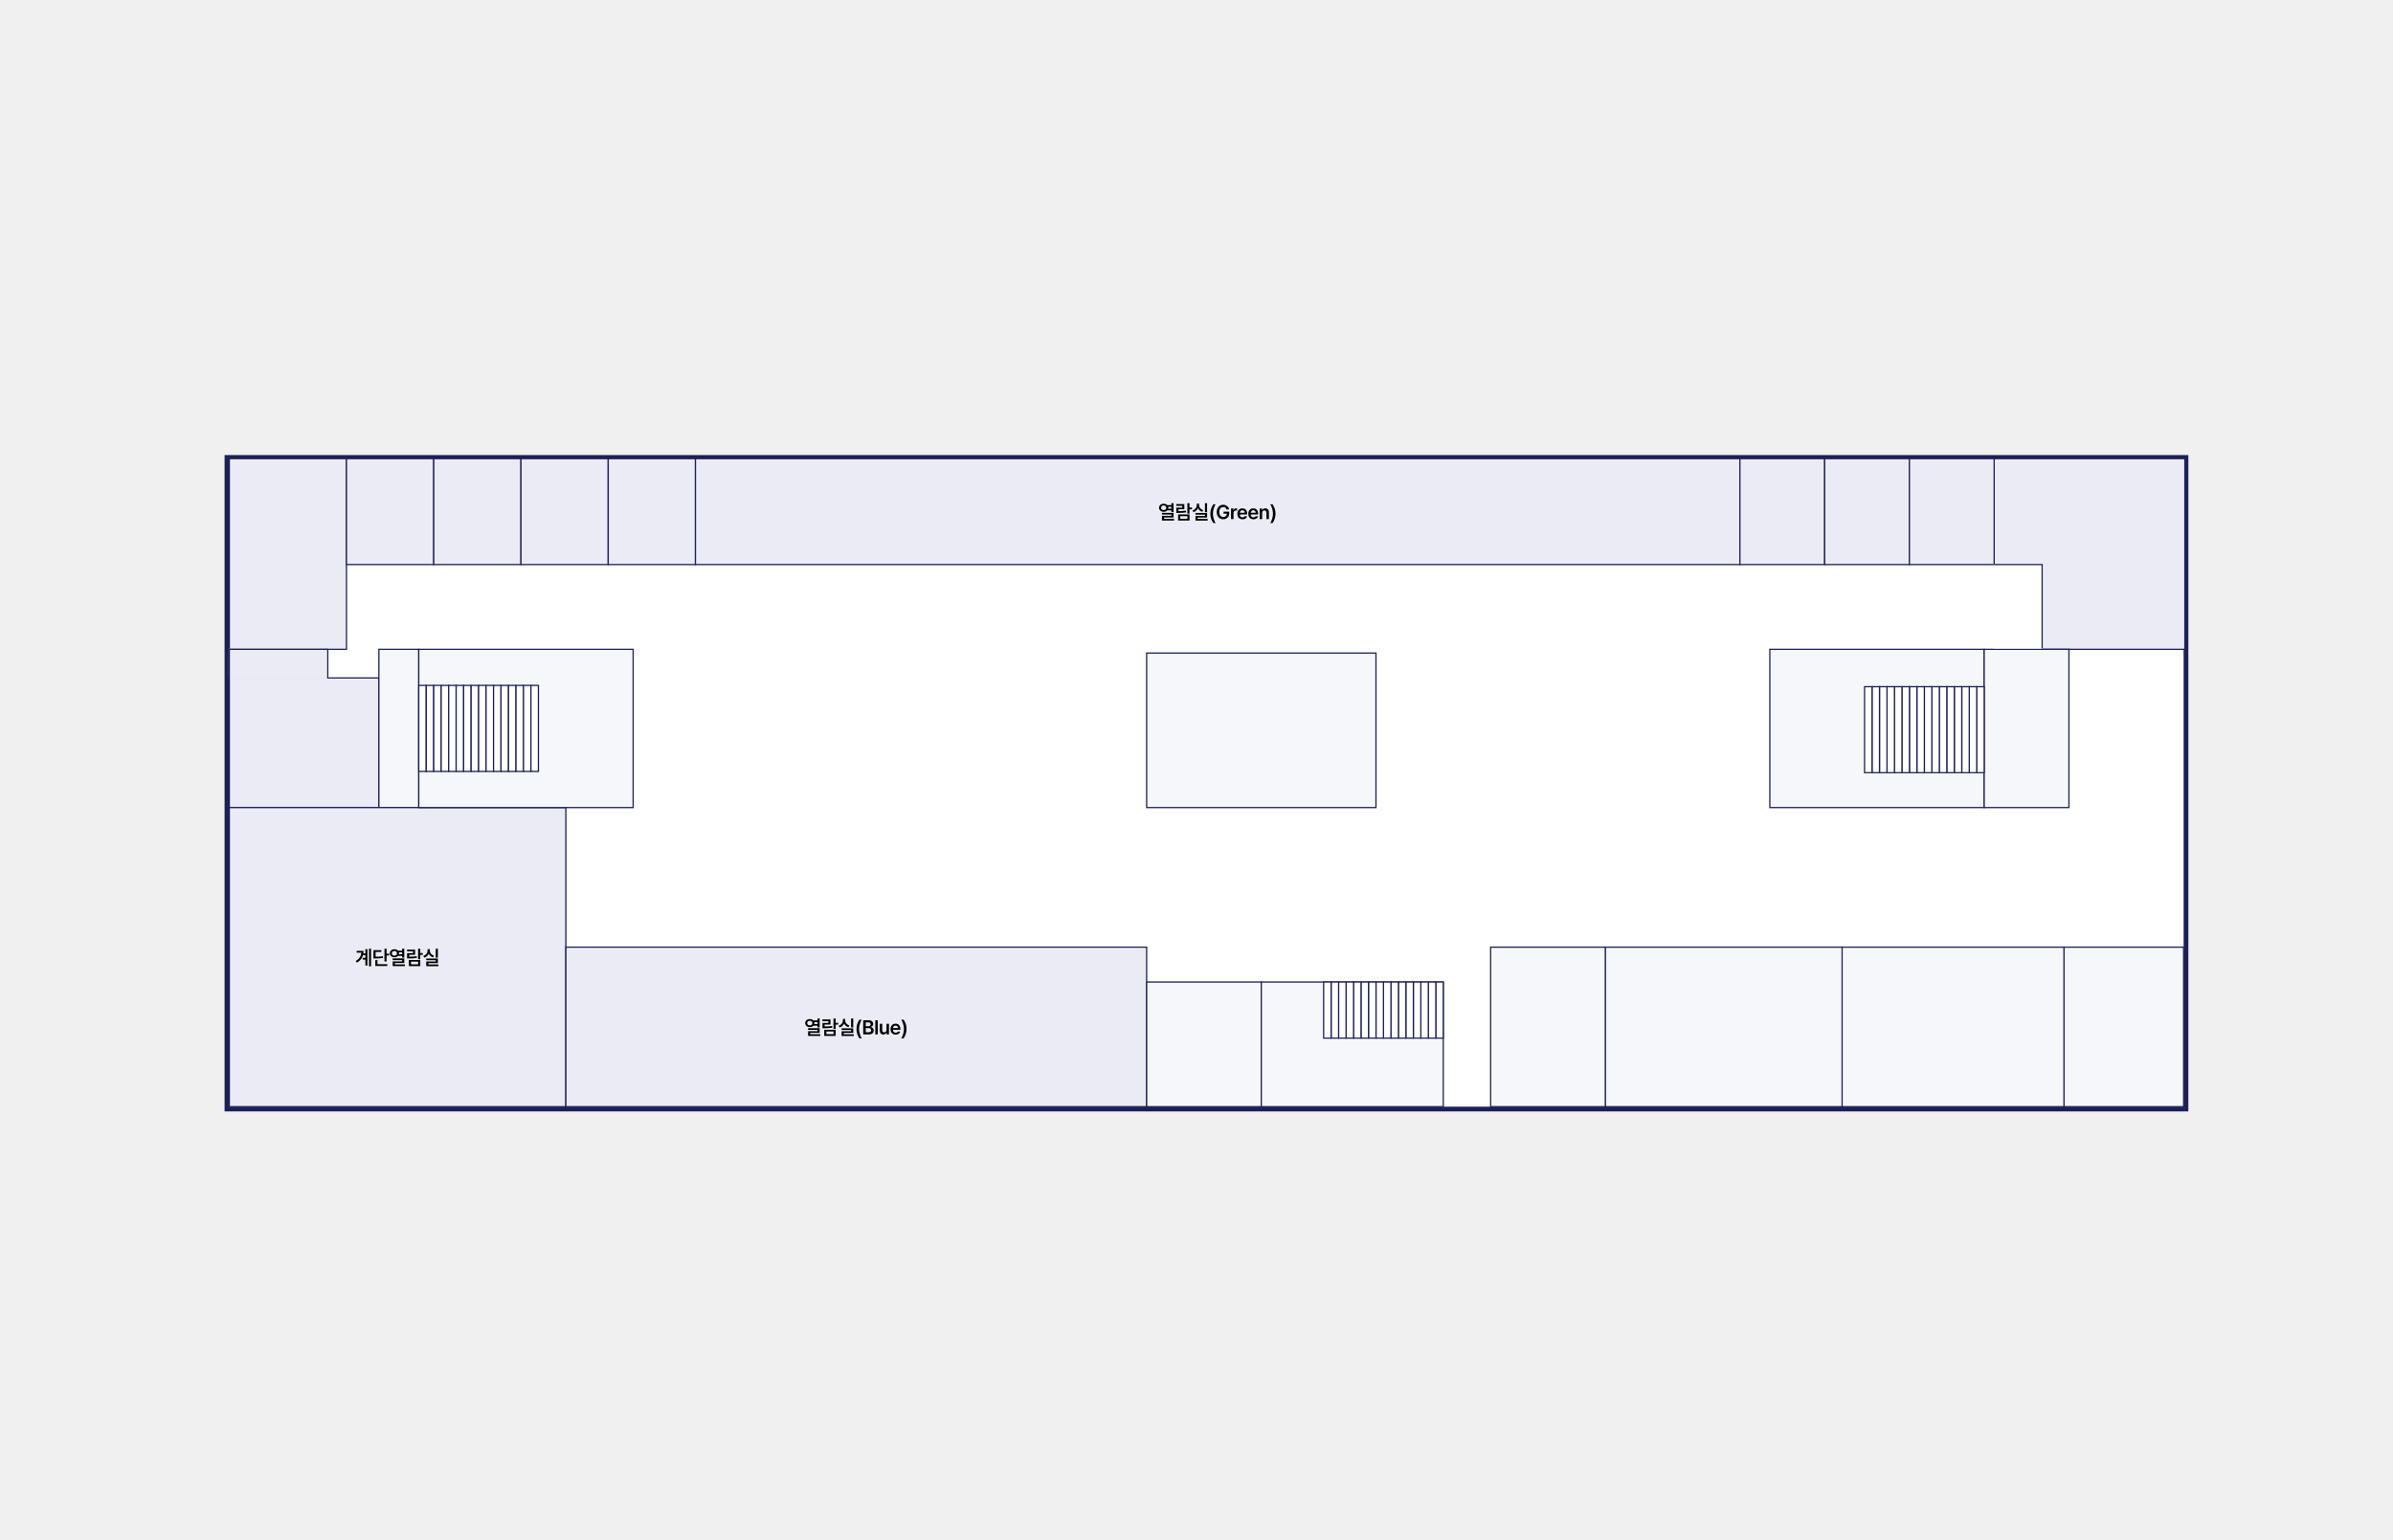
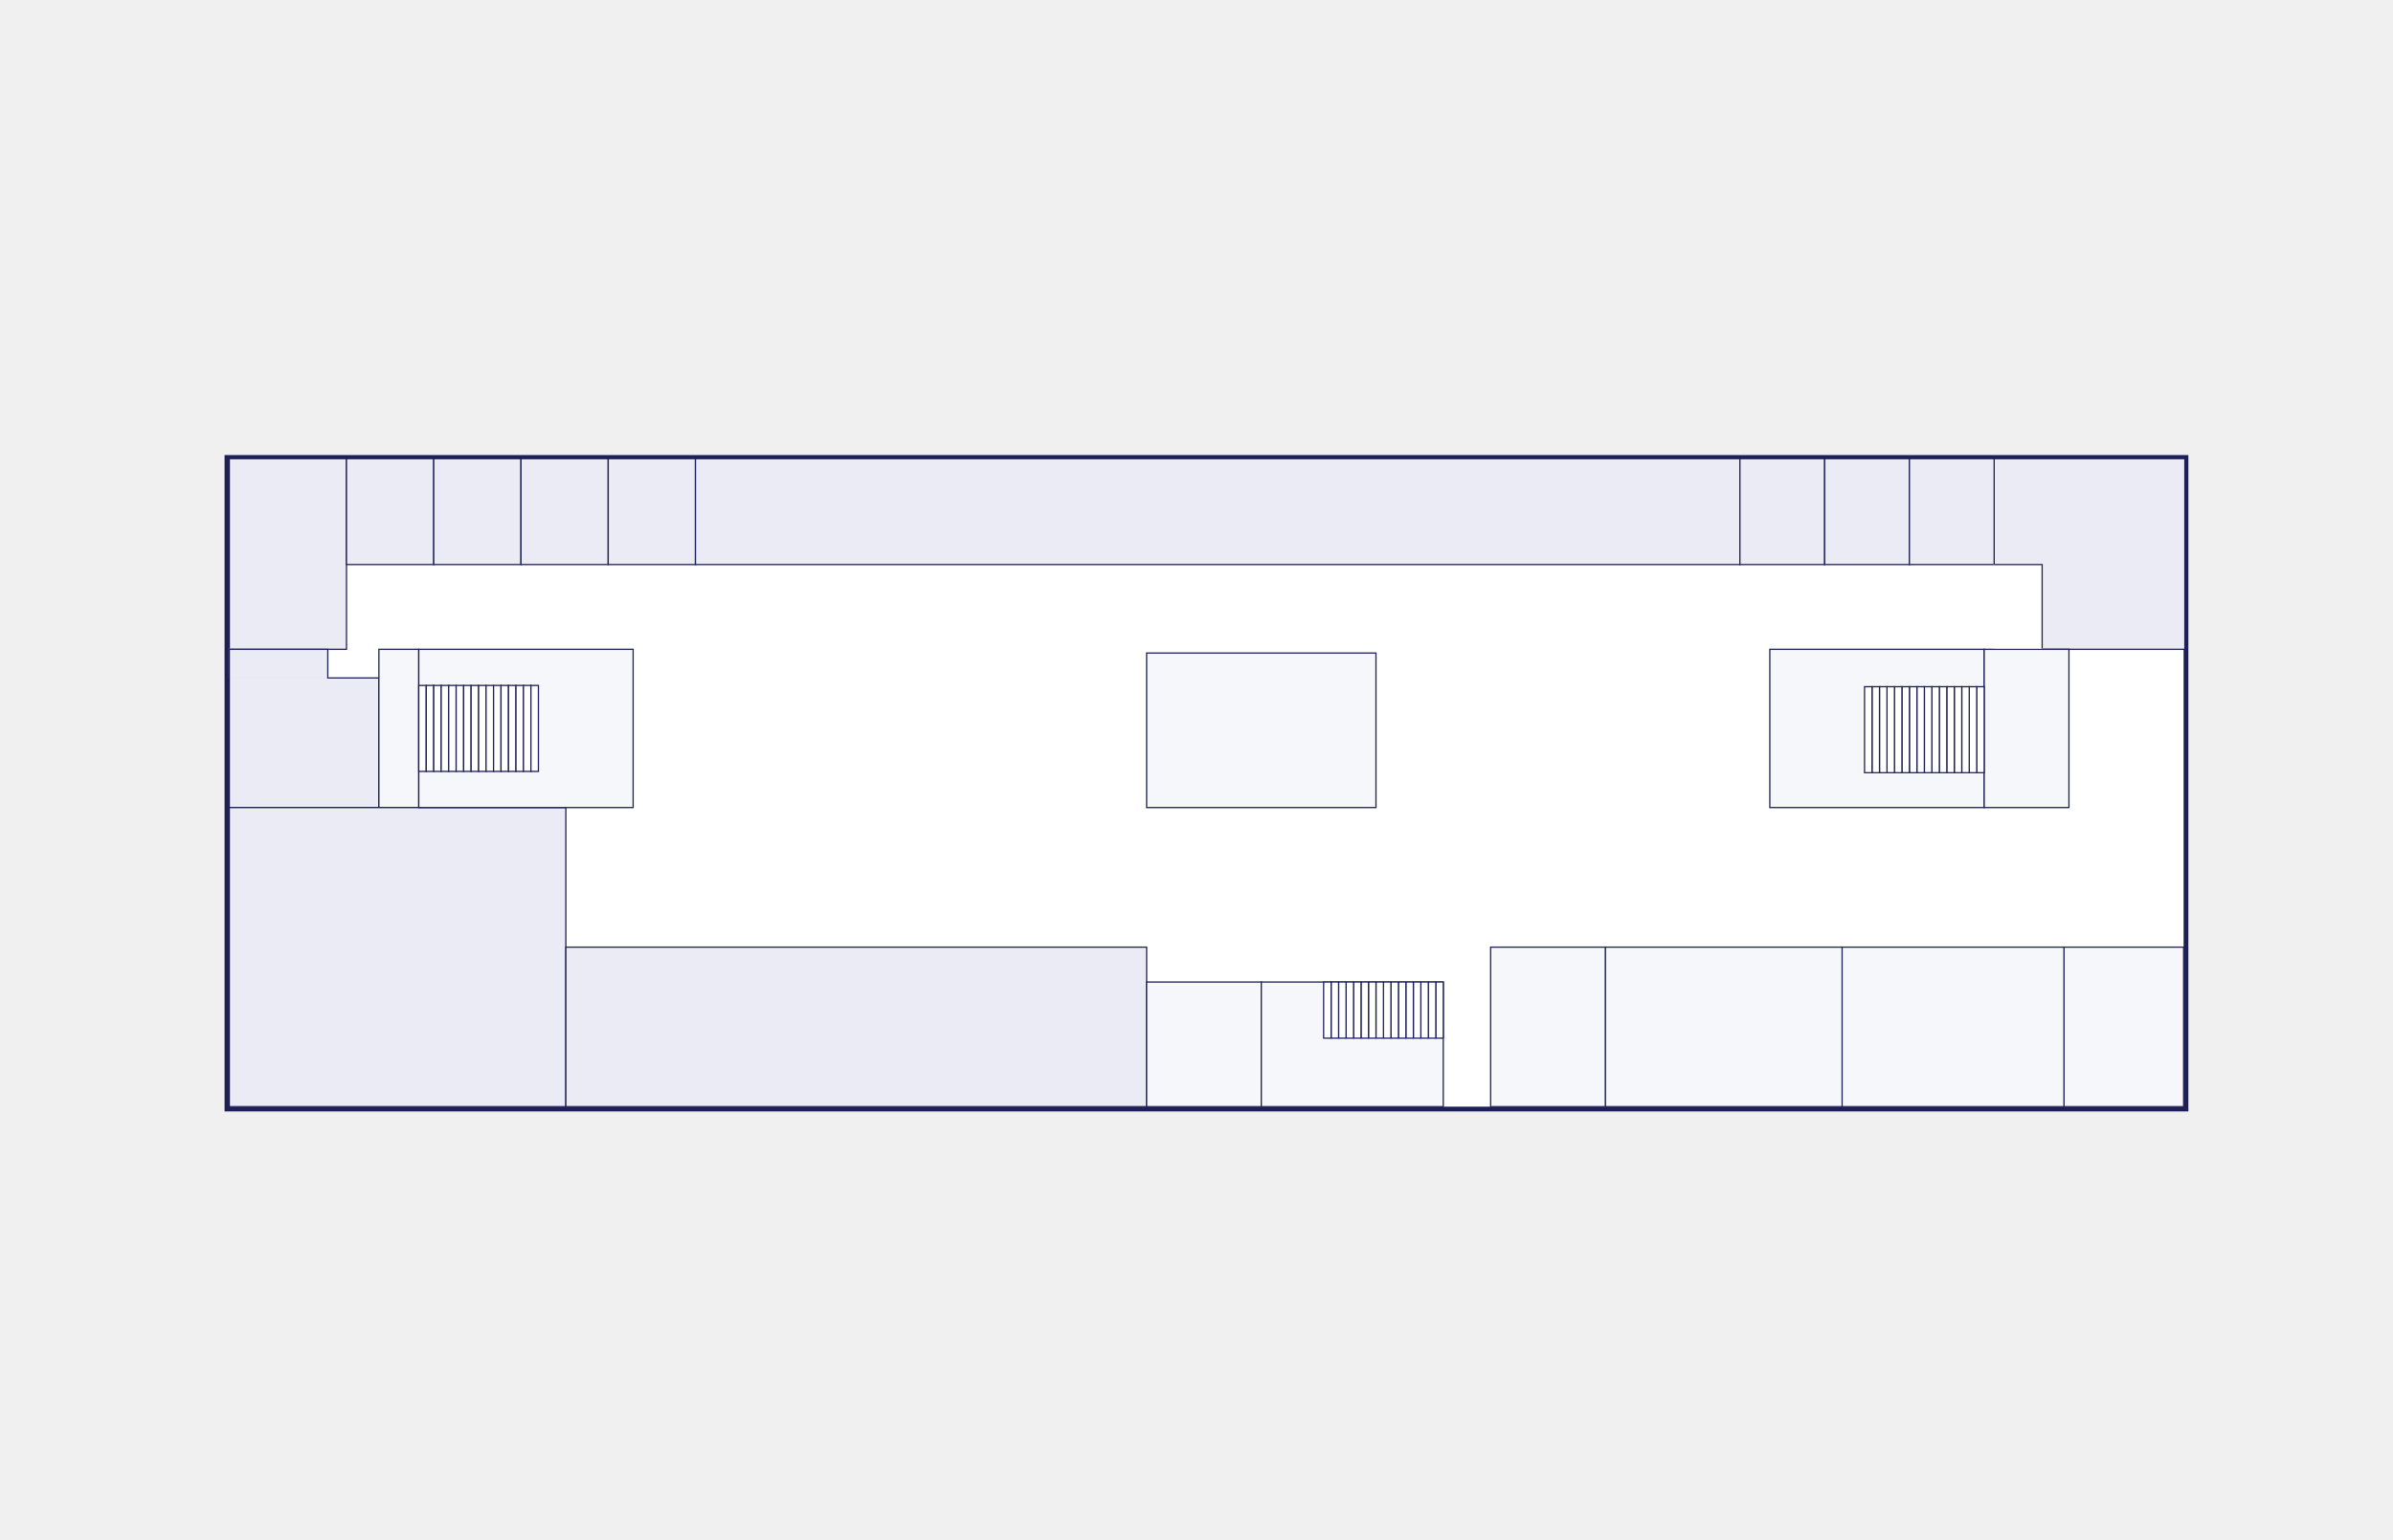
<svg xmlns="http://www.w3.org/2000/svg" width="1920" height="1235" viewBox="0 0 1920 1235" fill="none">
  <g>
    <g id="Union">
      <mask id="path-1-outside-1_1085_17997" maskUnits="userSpaceOnUse" x="180" y="365" width="1576" height="527" fill="black">
        <rect fill="white" x="180" y="365" width="1576" height="527" />
        <path d="M1753 889H183V368H1753V889Z" />
      </mask>
      <path d="M1753 889H183V368H1753V889Z" fill="white" />
      <path d="M1753 889V892H1756V889H1753ZM183 889H180V892H183V889ZM183 368V365H180V368H183ZM1753 368H1756V365H1753V368ZM1753 889V886H183V889V892H1753V889ZM183 889H186V368H183H180V889H183ZM183 368V371H1753V368V365H183V368ZM1753 368H1750V889H1753H1756V368H1753Z" fill="#1D2056" mask="url(#path-1-outside-1_1085_17997)" />
    </g>
    <g id="Union_2">
      <path d="M1753 889H183V368H1753V889Z" fill="white" />
      <path d="M1753 889V890H1754V889H1753ZM183 889H182V890H183V889ZM183 368V367H182V368H183ZM1753 368H1754V367H1753V368ZM1753 889V888H183V889V890H1753V889ZM183 889H184V368H183H182V889H183ZM183 368V369H1753V368V367H183V368ZM1753 368H1752V889H1753H1754V368H1753Z" fill="#1D2056" />
    </g>
    <rect id="Rectangle 240653285" x="701" y="524" width="4" height="32" transform="rotate(-90 701 524)" fill="white" />
    <g id="room">
      <rect x="184" y="368" width="94" height="153" fill="#EBEBF5" />
      <rect x="184" y="368" width="94" height="153" stroke="#1D2056" />
    </g>
    <g id="room_2">
      <rect x="184" y="544" width="120" height="104" fill="#EBEBF5" />
      <rect x="184" y="544" width="120" height="104" stroke="#1D2056" />
    </g>
    <g id="room_3">
      <rect x="304" y="521" width="32" height="127" fill="#F5F7FA" />
      <rect x="304" y="521" width="32" height="127" stroke="#1D2056" />
    </g>
    <g id="Rectangle 240653290">
      <mask id="path-11-inside-2_1085_17997" fill="white">
        <path d="M183.5 520.5H263.5V544.5H183.5V520.5Z" />
      </mask>
      <path d="M183.5 520.5H263.5V544.5H183.5V520.5Z" fill="#EBEBF5" />
      <path d="M183.5 520.5V519.5H182.5V520.5H183.5ZM263.5 520.5H264.5V519.5H263.5V520.5ZM183.5 520.5V521.5H263.5V520.5V519.5H183.5V520.5ZM263.5 520.5H262.5V544.5H263.5H264.5V520.5H263.5ZM183.5 544.5H184.5V520.5H183.5H182.5V544.5H183.5Z" fill="#1D2056" mask="url(#path-11-inside-2_1085_17997)" />
    </g>
    <g id="room_4">
      <rect x="184" y="648" width="270" height="240" fill="#EBEBF5" />
      <rect x="184" y="648" width="270" height="240" stroke="#1D2056" />
-       <path id="ê³ë¨ì´ëì¤" d="M294.031 766.477H291.038V765.062H294.031V766.477ZM293.992 770H290.952V768.586H293.992V770ZM297.718 775.375H296.077V761.266H297.718V775.375ZM294.796 774.727H293.156V761.609H294.796V774.727ZM291.656 762.992C291.656 764.336 291.484 765.576 291.14 766.711C290.801 767.841 290.244 768.885 289.468 769.844C288.697 770.802 287.682 771.656 286.421 772.406L285.39 771.172C286.473 770.531 287.351 769.82 288.023 769.039C288.695 768.258 289.189 767.398 289.507 766.461C289.825 765.518 289.984 764.477 289.984 763.336V762.992H291.656ZM290.585 764.398H286.148V762.992H290.585V764.398ZM310.187 771.484H308.453V761.273H310.187V771.484ZM312.179 766.68H309.664V765.242H312.179V766.68ZM300.789 767.68C302.403 767.68 303.656 767.651 304.547 767.594C305.437 767.536 306.31 767.417 307.164 767.234L307.359 768.641C306.463 768.812 305.541 768.932 304.593 769C303.651 769.062 302.382 769.094 300.789 769.094H299.632V767.68H300.789ZM305.968 763.836H301.367V768.453H299.632V762.43H305.968V763.836ZM310.742 775.125H301.14V773.703H310.742V775.125ZM302.867 774.406H301.14V770.406H302.867V774.406ZM322.992 764.172H319.172V762.812H322.992V764.172ZM322.992 767.047H319.172V765.688H322.992V767.047ZM316.477 761.703C317.18 761.703 317.81 761.841 318.367 762.117C318.93 762.393 319.372 762.776 319.695 763.266C320.018 763.75 320.18 764.305 320.18 764.93C320.18 765.56 320.018 766.122 319.695 766.617C319.372 767.107 318.93 767.49 318.367 767.766C317.81 768.042 317.18 768.18 316.477 768.18C315.768 768.18 315.13 768.042 314.562 767.766C314 767.49 313.557 767.107 313.234 766.617C312.911 766.122 312.75 765.56 312.75 764.93C312.75 764.305 312.911 763.75 313.234 763.266C313.557 762.776 314 762.393 314.562 762.117C315.13 761.841 315.768 761.703 316.477 761.703ZM316.477 763.117C316.076 763.107 315.716 763.177 315.398 763.328C315.086 763.479 314.841 763.693 314.664 763.969C314.487 764.24 314.398 764.56 314.398 764.93C314.398 765.299 314.487 765.625 314.664 765.906C314.841 766.188 315.086 766.404 315.398 766.555C315.716 766.701 316.076 766.779 316.477 766.789C316.872 766.779 317.224 766.701 317.531 766.555C317.839 766.404 318.078 766.188 318.25 765.906C318.427 765.625 318.516 765.299 318.516 764.93C318.516 764.56 318.427 764.24 318.25 763.969C318.078 763.693 317.839 763.479 317.531 763.328C317.224 763.177 316.872 763.107 316.477 763.117ZM324.375 768.406H322.648V761.266H324.375V768.406ZM324.375 772.711H316.828V774.57H315.086V771.422H322.648V770.391H315.062V769.039H324.375V772.711ZM324.836 775.211H315.086V773.844H324.836V775.211ZM337.203 769.672H335.469V761.281H337.203V769.672ZM339.196 766.164H336.68V764.719H339.196V766.164ZM337.203 775.211H328.063V770.297H337.203V775.211ZM329.774 773.812H335.5V771.648H329.774V773.812ZM327.774 767.656C329.253 767.656 330.469 767.63 331.422 767.578C332.381 767.521 333.344 767.411 334.313 767.25L334.493 768.617C333.508 768.799 332.519 768.924 331.524 768.992C330.534 769.055 329.284 769.086 327.774 769.086H326.618V767.656H327.774ZM333.055 766.141H328.344V768.461H326.618V764.828H331.352V763.398H326.594V761.992H333.055V766.141ZM351.313 768.469H349.587V761.266H351.313V768.469ZM351.329 772.789H343.688V774.414H341.993V771.492H349.594V770.469H341.962V769.117H351.329V772.789ZM351.751 775.266H341.993V773.883H351.751V775.266ZM344.501 762.688C344.501 763.573 344.339 764.401 344.016 765.172C343.693 765.943 343.227 766.615 342.618 767.188C342.014 767.755 341.284 768.177 340.43 768.453L339.555 767.086C340.3 766.841 340.936 766.495 341.462 766.047C341.988 765.599 342.383 765.086 342.649 764.508C342.915 763.924 343.048 763.318 343.048 762.688V761.617H344.501V762.688ZM344.844 762.688C344.844 763.302 344.975 763.885 345.235 764.438C345.495 764.99 345.881 765.477 346.391 765.898C346.907 766.315 347.532 766.633 348.266 766.852L347.415 768.195C346.566 767.93 345.839 767.529 345.235 766.992C344.636 766.451 344.178 765.812 343.86 765.078C343.548 764.339 343.391 763.542 343.391 762.688V761.617H344.844V762.688Z" fill="black" />
    </g>
    <g id="room_5">
      <rect x="454" y="760" width="466" height="128" fill="#EBEBF5" />
      <rect x="454" y="760" width="466" height="128" stroke="#1D2056" />
-       <path id="ì´ëì¤(Blue)" d="M656.264 820.172H652.444V818.812H656.264V820.172ZM656.264 823.047H652.444V821.688H656.264V823.047ZM649.749 817.703C650.452 817.703 651.082 817.841 651.639 818.117C652.202 818.393 652.645 818.776 652.967 819.266C653.29 819.75 653.452 820.305 653.452 820.93C653.452 821.56 653.29 822.122 652.967 822.617C652.645 823.107 652.202 823.49 651.639 823.766C651.082 824.042 650.452 824.18 649.749 824.18C649.04 824.18 648.402 824.042 647.835 823.766C647.272 823.49 646.829 823.107 646.507 822.617C646.184 822.122 646.022 821.56 646.022 820.93C646.022 820.305 646.184 819.75 646.507 819.266C646.829 818.776 647.272 818.393 647.835 818.117C648.402 817.841 649.04 817.703 649.749 817.703ZM649.749 819.117C649.348 819.107 648.988 819.177 648.671 819.328C648.358 819.479 648.113 819.693 647.936 819.969C647.759 820.24 647.671 820.56 647.671 820.93C647.671 821.299 647.759 821.625 647.936 821.906C648.113 822.188 648.358 822.404 648.671 822.555C648.988 822.701 649.348 822.779 649.749 822.789C650.145 822.779 650.496 822.701 650.803 822.555C651.111 822.404 651.35 822.188 651.522 821.906C651.699 821.625 651.788 821.299 651.788 820.93C651.788 820.56 651.699 820.24 651.522 819.969C651.35 819.693 651.111 819.479 650.803 819.328C650.496 819.177 650.145 819.107 649.749 819.117ZM657.647 824.406H655.921V817.266H657.647V824.406ZM657.647 828.711H650.1V830.57H648.358V827.422H655.921V826.391H648.335V825.039H657.647V828.711ZM658.108 831.211H648.358V829.844H658.108V831.211ZM670.476 825.672H668.741V817.281H670.476V825.672ZM672.468 822.164H669.952V820.719H672.468V822.164ZM670.476 831.211H661.335V826.297H670.476V831.211ZM663.046 829.812H668.772V827.648H663.046V829.812ZM661.046 823.656C662.525 823.656 663.741 823.63 664.694 823.578C665.653 823.521 666.616 823.411 667.585 823.25L667.765 824.617C666.78 824.799 665.791 824.924 664.796 824.992C663.806 825.055 662.556 825.086 661.046 825.086H659.89V823.656H661.046ZM666.327 822.141H661.616V824.461H659.89V820.828H664.624V819.398H659.866V817.992H666.327V822.141ZM684.585 824.469H682.859V817.266H684.585V824.469ZM684.601 828.789H676.96V830.414H675.265V827.492H682.867V826.469H675.234V825.117H684.601V828.789ZM685.023 831.266H675.265V829.883H685.023V831.266ZM677.773 818.688C677.773 819.573 677.611 820.401 677.288 821.172C676.966 821.943 676.499 822.615 675.89 823.188C675.286 823.755 674.557 824.177 673.702 824.453L672.827 823.086C673.572 822.841 674.208 822.495 674.734 822.047C675.26 821.599 675.656 821.086 675.921 820.508C676.187 819.924 676.32 819.318 676.32 818.688V817.617H677.773V818.688ZM678.117 818.688C678.117 819.302 678.247 819.885 678.507 820.438C678.768 820.99 679.153 821.477 679.663 821.898C680.179 822.315 680.804 822.633 681.538 822.852L680.687 824.195C679.838 823.93 679.111 823.529 678.507 822.992C677.908 822.451 677.45 821.812 677.132 821.078C676.82 820.339 676.663 819.542 676.663 818.688V817.617H678.117V818.688ZM687.187 825.688C687.192 824.25 687.396 822.914 687.797 821.68C688.198 820.44 688.778 819.281 689.539 818.203H691.406C691.041 818.734 690.695 819.414 690.367 820.242C690.039 821.07 689.771 821.961 689.562 822.914C689.359 823.867 689.257 824.792 689.257 825.688C689.257 826.583 689.359 827.51 689.562 828.469C689.771 829.427 690.039 830.318 690.367 831.141C690.695 831.969 691.041 832.651 691.406 833.188H689.539C688.784 832.094 688.203 830.93 687.797 829.695C687.396 828.456 687.192 827.12 687.187 825.688ZM692.602 818.688H696.922C697.724 818.688 698.398 818.812 698.945 819.062C699.492 819.307 699.901 819.651 700.172 820.094C700.448 820.536 700.586 821.047 700.586 821.625C700.586 822.062 700.5 822.448 700.328 822.781C700.161 823.109 699.93 823.378 699.633 823.586C699.336 823.794 698.995 823.943 698.609 824.031V824.141C699.021 824.161 699.411 824.286 699.781 824.516C700.156 824.745 700.458 825.065 700.688 825.477C700.917 825.888 701.031 826.37 701.031 826.922C701.031 827.516 700.888 828.044 700.602 828.508C700.315 828.971 699.88 829.336 699.297 829.602C698.719 829.867 698.01 830 697.172 830H692.602V818.688ZM696.852 828.297C697.336 828.297 697.734 828.232 698.047 828.102C698.359 827.971 698.589 827.794 698.734 827.57C698.885 827.341 698.961 827.07 698.961 826.758C698.961 826.419 698.878 826.115 698.711 825.844C698.549 825.568 698.312 825.354 698 825.203C697.688 825.047 697.326 824.969 696.914 824.969H694.633V828.297H696.852ZM696.68 823.5C697.034 823.5 697.354 823.432 697.641 823.297C697.927 823.161 698.151 822.974 698.312 822.734C698.474 822.49 698.555 822.206 698.555 821.883C698.555 821.581 698.487 821.318 698.352 821.094C698.216 820.865 698.01 820.688 697.734 820.562C697.458 820.438 697.122 820.375 696.727 820.375H694.633V823.5H696.68ZM704.274 830H702.289V818.688H704.274V830ZM711.282 821.516H713.258V830H711.344V828.5H711.251C711.042 828.99 710.719 829.38 710.282 829.672C709.85 829.964 709.321 830.109 708.696 830.109C708.139 830.109 707.646 829.984 707.219 829.734C706.798 829.479 706.467 829.112 706.227 828.633C705.993 828.154 705.876 827.581 705.876 826.914V821.516H707.86V826.609C707.86 826.964 707.925 827.273 708.055 827.539C708.191 827.805 708.381 828.01 708.626 828.156C708.87 828.297 709.149 828.367 709.462 828.367C709.774 828.367 710.068 828.294 710.344 828.148C710.626 827.997 710.852 827.776 711.024 827.484C711.196 827.188 711.282 826.836 711.282 826.43V821.516ZM718.618 830.164C717.78 830.164 717.05 829.987 716.431 829.633C715.811 829.279 715.332 828.773 714.993 828.117C714.66 827.461 714.493 826.693 714.493 825.812C714.493 824.943 714.66 824.174 714.993 823.508C715.332 822.836 715.803 822.318 716.407 821.953C717.011 821.589 717.714 821.406 718.517 821.406C719.241 821.406 719.894 821.56 720.478 821.867C721.061 822.174 721.524 822.651 721.868 823.297C722.212 823.938 722.384 824.732 722.384 825.68V826.305H715.438V824.953H720.478C720.478 824.568 720.397 824.224 720.235 823.922C720.074 823.62 719.845 823.383 719.548 823.211C719.256 823.039 718.92 822.953 718.54 822.953C718.134 822.953 717.774 823.049 717.462 823.242C717.149 823.435 716.905 823.695 716.728 824.023C716.556 824.346 716.467 824.701 716.462 825.086V826.242C716.462 826.737 716.55 827.164 716.728 827.523C716.91 827.878 717.165 828.148 717.493 828.336C717.821 828.523 718.204 828.617 718.642 828.617C718.923 828.617 719.175 828.578 719.399 828.5C719.629 828.422 719.824 828.32 719.985 828.195C720.147 828.065 720.269 827.911 720.353 827.734H722.306C722.186 828.219 721.959 828.646 721.626 829.016C721.298 829.38 720.876 829.664 720.36 829.867C719.845 830.065 719.264 830.164 718.618 830.164ZM726.72 821.68C727.121 822.914 727.324 824.25 727.329 825.688C727.324 827.12 727.118 828.456 726.712 829.695C726.311 830.93 725.733 832.094 724.978 833.188H723.111C723.475 832.651 723.822 831.969 724.15 831.141C724.478 830.318 724.743 829.427 724.947 828.469C725.155 827.51 725.259 826.583 725.259 825.688C725.259 824.792 725.155 823.867 724.947 822.914C724.743 821.961 724.478 821.07 724.15 820.242C723.822 819.414 723.475 818.734 723.111 818.203H724.978C725.738 819.281 726.319 820.44 726.72 821.68Z" fill="black" />
    </g>
    <g id="room_6">
      <rect x="278" y="368" width="70" height="85" fill="#EBEBF5" />
      <rect x="278" y="368" width="70" height="85" stroke="#1D2056" />
    </g>
    <g id="room_7">
      <rect x="348" y="368" width="70" height="85" fill="#EBEBF5" />
      <rect x="348" y="368" width="70" height="85" stroke="#1D2056" />
    </g>
    <g id="room_8">
      <rect x="418" y="368" width="70" height="85" fill="#EBEBF5" />
      <rect x="418" y="368" width="70" height="85" stroke="#1D2056" />
    </g>
    <g id="room_9">
      <rect x="488" y="368" width="70" height="85" fill="#EBEBF5" />
      <rect x="488" y="368" width="70" height="85" stroke="#1D2056" />
    </g>
    <g id="room_10">
      <rect x="558" y="368" width="838" height="85" fill="#EBEBF5" />
      <rect x="558" y="368" width="838" height="85" stroke="#1D2056" />
-       <path id="ì´ëì¤(Green)" d="M940.19 406.672H936.37V405.312H940.19V406.672ZM940.19 409.547H936.37V408.188H940.19V409.547ZM933.674 404.203C934.377 404.203 935.008 404.341 935.565 404.617C936.127 404.893 936.57 405.276 936.893 405.766C937.216 406.25 937.377 406.805 937.377 407.43C937.377 408.06 937.216 408.622 936.893 409.117C936.57 409.607 936.127 409.99 935.565 410.266C935.008 410.542 934.377 410.68 933.674 410.68C932.966 410.68 932.328 410.542 931.76 410.266C931.198 409.99 930.755 409.607 930.432 409.117C930.109 408.622 929.948 408.06 929.948 407.43C929.948 406.805 930.109 406.25 930.432 405.766C930.755 405.276 931.198 404.893 931.76 404.617C932.328 404.341 932.966 404.203 933.674 404.203ZM933.674 405.617C933.273 405.607 932.914 405.677 932.596 405.828C932.284 405.979 932.039 406.193 931.862 406.469C931.685 406.74 931.596 407.06 931.596 407.43C931.596 407.799 931.685 408.125 931.862 408.406C932.039 408.688 932.284 408.904 932.596 409.055C932.914 409.201 933.273 409.279 933.674 409.289C934.07 409.279 934.422 409.201 934.729 409.055C935.036 408.904 935.276 408.688 935.448 408.406C935.625 408.125 935.713 407.799 935.713 407.43C935.713 407.06 935.625 406.74 935.448 406.469C935.276 406.193 935.036 405.979 934.729 405.828C934.422 405.677 934.07 405.607 933.674 405.617ZM941.573 410.906H939.846V403.766H941.573V410.906ZM941.573 415.211H934.026V417.07H932.284V413.922H939.846V412.891H932.26V411.539H941.573V415.211ZM942.034 417.711H932.284V416.344H942.034V417.711ZM954.401 412.172H952.667V403.781H954.401V412.172ZM956.393 408.664H953.878V407.219H956.393V408.664ZM954.401 417.711H945.261V412.797H954.401V417.711ZM946.972 416.312H952.698V414.148H946.972V416.312ZM944.972 410.156C946.451 410.156 947.667 410.13 948.62 410.078C949.578 410.021 950.542 409.911 951.511 409.75L951.69 411.117C950.706 411.299 949.716 411.424 948.722 411.492C947.732 411.555 946.482 411.586 944.972 411.586H943.815V410.156H944.972ZM950.253 408.641H945.542V410.961H943.815V407.328H948.55V405.898H943.792V404.492H950.253V408.641ZM968.511 410.969H966.784V403.766H968.511V410.969ZM968.527 415.289H960.886V416.914H959.191V413.992H966.792V412.969H959.159V411.617H968.527V415.289ZM968.948 417.766H959.191V416.383H968.948V417.766ZM961.698 405.188C961.698 406.073 961.537 406.901 961.214 407.672C960.891 408.443 960.425 409.115 959.816 409.688C959.211 410.255 958.482 410.677 957.628 410.953L956.753 409.586C957.498 409.341 958.133 408.995 958.659 408.547C959.185 408.099 959.581 407.586 959.847 407.008C960.112 406.424 960.245 405.818 960.245 405.188V404.117H961.698V405.188ZM962.042 405.188C962.042 405.802 962.172 406.385 962.433 406.938C962.693 407.49 963.079 407.977 963.589 408.398C964.105 408.815 964.73 409.133 965.464 409.352L964.612 410.695C963.764 410.43 963.037 410.029 962.433 409.492C961.834 408.951 961.376 408.312 961.058 407.578C960.745 406.839 960.589 406.042 960.589 405.188V404.117H962.042V405.188ZM971.113 412.188C971.118 410.75 971.321 409.414 971.722 408.18C972.123 406.94 972.704 405.781 973.464 404.703H975.332C974.967 405.234 974.621 405.914 974.292 406.742C973.964 407.57 973.696 408.461 973.488 409.414C973.285 410.367 973.183 411.292 973.183 412.188C973.183 413.083 973.285 414.01 973.488 414.969C973.696 415.927 973.964 416.818 974.292 417.641C974.621 418.469 974.967 419.151 975.332 419.688H973.464C972.709 418.594 972.128 417.43 971.722 416.195C971.321 414.956 971.118 413.62 971.113 412.188ZM984.105 408.797C983.986 408.391 983.801 408.044 983.551 407.758C983.301 407.466 982.999 407.245 982.644 407.094C982.29 406.938 981.887 406.859 981.433 406.859C980.819 406.859 980.275 407.016 979.801 407.328C979.327 407.635 978.954 408.089 978.683 408.688C978.413 409.281 978.277 409.997 978.277 410.836C978.277 411.68 978.41 412.401 978.676 413C978.941 413.599 979.314 414.055 979.793 414.367C980.277 414.674 980.84 414.828 981.48 414.828C982.053 414.828 982.551 414.719 982.972 414.5C983.4 414.276 983.728 413.958 983.957 413.547C984.186 413.13 984.301 412.651 984.301 412.109L984.762 412.18H981.683V410.578H986.269V411.938C986.269 412.885 986.064 413.716 985.652 414.43C985.246 415.143 984.681 415.693 983.957 416.078C983.233 416.464 982.405 416.656 981.472 416.656C980.436 416.656 979.522 416.422 978.73 415.953C977.944 415.479 977.332 414.805 976.894 413.93C976.457 413.055 976.238 412.029 976.238 410.852C976.238 409.659 976.462 408.625 976.91 407.75C977.358 406.875 977.972 406.203 978.754 405.734C979.535 405.266 980.418 405.031 981.402 405.031C982.23 405.031 982.986 405.19 983.668 405.508C984.35 405.826 984.91 406.268 985.347 406.836C985.79 407.404 986.069 408.057 986.183 408.797H984.105ZM987.715 408.016H989.637V409.43H989.731C989.882 408.94 990.145 408.562 990.52 408.297C990.895 408.026 991.327 407.891 991.817 407.891C992.067 407.891 992.309 407.909 992.543 407.945V409.781C992.46 409.745 992.324 409.716 992.137 409.695C991.949 409.674 991.775 409.664 991.613 409.664C991.254 409.664 990.929 409.742 990.637 409.898C990.345 410.055 990.116 410.273 989.949 410.555C989.783 410.831 989.699 411.148 989.699 411.508V416.5H987.715V408.016ZM996.911 416.664C996.072 416.664 995.343 416.487 994.723 416.133C994.103 415.779 993.624 415.273 993.286 414.617C992.952 413.961 992.786 413.193 992.786 412.312C992.786 411.443 992.952 410.674 993.286 410.008C993.624 409.336 994.096 408.818 994.7 408.453C995.304 408.089 996.007 407.906 996.809 407.906C997.533 407.906 998.187 408.06 998.77 408.367C999.353 408.674 999.817 409.151 1000.16 409.797C1000.5 410.438 1000.68 411.232 1000.68 412.18V412.805H993.731V411.453H998.77C998.77 411.068 998.689 410.724 998.528 410.422C998.366 410.12 998.137 409.883 997.84 409.711C997.549 409.539 997.213 409.453 996.833 409.453C996.426 409.453 996.067 409.549 995.754 409.742C995.442 409.935 995.197 410.195 995.02 410.523C994.848 410.846 994.76 411.201 994.754 411.586V412.742C994.754 413.237 994.843 413.664 995.02 414.023C995.202 414.378 995.458 414.648 995.786 414.836C996.114 415.023 996.497 415.117 996.934 415.117C997.215 415.117 997.468 415.078 997.692 415C997.921 414.922 998.116 414.82 998.278 414.695C998.439 414.565 998.562 414.411 998.645 414.234H1000.6C1000.48 414.719 1000.25 415.146 999.918 415.516C999.59 415.88 999.168 416.164 998.653 416.367C998.137 416.565 997.556 416.664 996.911 416.664ZM1005.67 416.664C1004.83 416.664 1004.1 416.487 1003.48 416.133C1002.86 415.779 1002.38 415.273 1002.04 414.617C1001.71 413.961 1001.54 413.193 1001.54 412.312C1001.54 411.443 1001.71 410.674 1002.04 410.008C1002.38 409.336 1002.85 408.818 1003.46 408.453C1004.06 408.089 1004.77 407.906 1005.57 407.906C1006.29 407.906 1006.94 408.06 1007.53 408.367C1008.11 408.674 1008.57 409.151 1008.92 409.797C1009.26 410.438 1009.43 411.232 1009.43 412.18V412.805H1002.49V411.453H1007.53C1007.53 411.068 1007.45 410.724 1007.29 410.422C1007.12 410.12 1006.9 409.883 1006.6 409.711C1006.31 409.539 1005.97 409.453 1005.59 409.453C1005.18 409.453 1004.82 409.549 1004.51 409.742C1004.2 409.935 1003.96 410.195 1003.78 410.523C1003.61 410.846 1003.52 411.201 1003.51 411.586V412.742C1003.51 413.237 1003.6 413.664 1003.78 414.023C1003.96 414.378 1004.22 414.648 1004.54 414.836C1004.87 415.023 1005.25 415.117 1005.69 415.117C1005.97 415.117 1006.23 415.078 1006.45 415C1006.68 414.922 1006.87 414.82 1007.04 414.695C1007.2 414.565 1007.32 414.411 1007.4 414.234H1009.36C1009.24 414.719 1009.01 415.146 1008.68 415.516C1008.35 415.88 1007.93 416.164 1007.41 416.367C1006.9 416.565 1006.31 416.664 1005.67 416.664ZM1012.66 416.5H1010.68V408.016H1012.58V409.453H1012.67C1012.88 408.964 1013.2 408.583 1013.62 408.312C1014.05 408.042 1014.58 407.906 1015.2 407.906C1015.79 407.906 1016.3 408.031 1016.73 408.281C1017.17 408.526 1017.51 408.888 1017.74 409.367C1017.98 409.846 1018.1 410.422 1018.1 411.094V416.5H1016.11V411.398C1016.11 411.018 1016.05 410.695 1015.92 410.43C1015.79 410.159 1015.6 409.951 1015.36 409.805C1015.11 409.659 1014.81 409.586 1014.46 409.586C1014.1 409.586 1013.79 409.661 1013.52 409.812C1013.25 409.964 1013.04 410.185 1012.89 410.477C1012.74 410.768 1012.66 411.117 1012.66 411.523V416.5ZM1022.79 408.18C1023.2 409.414 1023.4 410.75 1023.4 412.188C1023.4 413.62 1023.19 414.956 1022.79 416.195C1022.39 417.43 1021.81 418.594 1021.05 419.688H1019.18C1019.55 419.151 1019.9 418.469 1020.22 417.641C1020.55 416.818 1020.82 415.927 1021.02 414.969C1021.23 414.01 1021.33 413.083 1021.33 412.188C1021.33 411.292 1021.23 410.367 1021.02 409.414C1020.82 408.461 1020.55 407.57 1020.22 406.742C1019.9 405.914 1019.55 405.234 1019.18 404.703H1021.05C1021.81 405.781 1022.39 406.94 1022.79 408.18Z" fill="black" />
    </g>
    <g id="room_11">
      <rect x="336" y="521" width="172" height="127" fill="#F5F7FA" />
      <rect x="336" y="521" width="172" height="127" stroke="#1D2056" />
    </g>
    <g id="room_12">
      <rect x="920" y="524" width="184" height="124" fill="#F5F7FA" />
      <rect x="920" y="524" width="184" height="124" stroke="#1D2056" />
    </g>
    <g id="room_13">
      <rect width="172" height="127" transform="matrix(-1 0 0 1 1592 521)" fill="#F5F7FA" />
      <rect width="172" height="127" transform="matrix(-1 0 0 1 1592 521)" stroke="#1D2056" />
    </g>
    <g id="room_14">
      <rect x="1600" y="368" width="153" height="153" fill="#EBEBF5" />
      <rect x="1600" y="368" width="153" height="153" stroke="#1D2056" />
    </g>
    <g id="room_15">
      <rect x="1396" y="368" width="68" height="85" fill="#EBEBF5" />
      <rect x="1396" y="368" width="68" height="85" stroke="#1D2056" />
    </g>
    <g id="room_16">
      <rect x="1464" y="368" width="68" height="85" fill="#EBEBF5" />
      <rect x="1464" y="368" width="68" height="85" stroke="#1D2056" />
    </g>
    <g id="room_17">
      <rect x="1532" y="368" width="68" height="85" fill="#EBEBF5" />
      <rect x="1532" y="368" width="68" height="85" stroke="#1D2056" />
    </g>
    <g id="room_18">
      <rect x="1592" y="521" width="68" height="127" fill="#F5F7FA" />
      <rect x="1592" y="521" width="68" height="127" stroke="#1D2056" />
    </g>
    <g id="room_19">
      <rect x="1656" y="760" width="96" height="128" fill="#F5F7FA" />
      <rect x="1656" y="760" width="96" height="128" stroke="#1D2056" />
    </g>
    <g id="room_20">
      <rect x="1477" y="760" width="179" height="128" fill="#F5F7FA" />
      <rect x="1477" y="760" width="179" height="128" stroke="#1D2056" />
    </g>
    <g id="room_21">
      <rect x="1288" y="760" width="190" height="128" fill="#F5F7FA" />
      <rect x="1288" y="760" width="190" height="128" stroke="#1D2056" />
    </g>
    <g id="room_22">
      <rect x="1196" y="760" width="92" height="128" fill="#F5F7FA" />
      <rect x="1196" y="760" width="92" height="128" stroke="#1D2056" />
    </g>
    <g id="room_23">
      <rect x="920" y="788" width="92" height="100" fill="#F5F7FA" />
      <rect x="920" y="788" width="92" height="100" stroke="#1D2056" />
    </g>
    <g id="room_24">
      <rect x="1012" y="788" width="146" height="100" fill="#F5F7FA" />
      <rect x="1012" y="788" width="146" height="100" stroke="#1D2056" />
    </g>
    <g id="Frame 2087332189">
      <g id="stair">
        <rect id="Rectangle 240653086" x="336" y="550" width="6" height="69" fill="white" stroke="#1D2056" />
      </g>
      <g id="stair_2">
        <rect id="Rectangle 240653086_2" x="342" y="550" width="6" height="69" fill="white" stroke="#1D2056" />
      </g>
      <g id="stair_3">
        <rect id="Rectangle 240653086_3" x="348" y="550" width="6" height="69" fill="white" stroke="#1D2056" />
      </g>
      <g id="stair_4">
        <rect id="Rectangle 240653086_4" x="354" y="550" width="6" height="69" fill="white" stroke="#1D2056" />
      </g>
      <g id="stair_5">
        <rect id="Rectangle 240653086_5" x="360" y="550" width="6" height="69" fill="white" stroke="#1D2056" />
      </g>
      <g id="stair_6">
        <rect id="Rectangle 240653086_6" x="366" y="550" width="6" height="69" fill="white" stroke="#1D2056" />
      </g>
      <g id="stair_7">
        <rect id="Rectangle 240653086_7" x="372" y="550" width="6" height="69" fill="white" stroke="#1D2056" />
      </g>
      <g id="stair_8">
        <rect id="Rectangle 240653086_8" x="378" y="550" width="6" height="69" fill="white" stroke="#1D2056" />
      </g>
      <g id="stair_9">
        <rect id="Rectangle 240653086_9" x="384" y="550" width="6" height="69" fill="white" stroke="#1D2056" />
      </g>
      <g id="stair_10">
        <rect id="Rectangle 240653086_10" x="390" y="550" width="6" height="69" fill="white" stroke="#1D2056" />
      </g>
      <g id="stair_11">
        <rect id="Rectangle 240653086_11" x="396" y="550" width="6" height="69" fill="white" stroke="#1D2056" />
      </g>
      <g id="stair_12">
        <rect id="Rectangle 240653086_12" x="402" y="550" width="6" height="69" fill="white" stroke="#1D2056" />
      </g>
      <g id="stair_13">
        <rect id="Rectangle 240653086_13" x="408" y="550" width="6" height="69" fill="white" stroke="#1D2056" />
      </g>
      <g id="stair_14">
        <rect id="Rectangle 240653086_14" x="414" y="550" width="6" height="69" fill="white" stroke="#1D2056" />
      </g>
      <g id="stair_15">
        <rect id="Rectangle 240653086_15" x="420" y="550" width="6" height="69" fill="white" stroke="#1D2056" />
      </g>
      <g id="stair_16">
        <rect id="Rectangle 240653086_16" x="426" y="550" width="6" height="69" fill="white" stroke="#1D2056" />
      </g>
    </g>
    <g id="Frame 2087332190">
      <g id="stair_17">
        <rect id="Rectangle 240653086_17" width="6" height="69" transform="matrix(-1 1.74846e-07 1.74846e-07 1 1592 551)" fill="white" stroke="#1D2056" />
      </g>
      <g id="stair_18">
        <rect id="Rectangle 240653086_18" width="6" height="69" transform="matrix(-1 1.74846e-07 1.74846e-07 1 1586 551)" fill="white" stroke="#1D2056" />
      </g>
      <g id="stair_19">
        <rect id="Rectangle 240653086_19" width="6" height="69" transform="matrix(-1 1.74846e-07 1.74846e-07 1 1580 551)" fill="white" stroke="#1D2056" />
      </g>
      <g id="stair_20">
        <rect id="Rectangle 240653086_20" width="6" height="69" transform="matrix(-1 1.74846e-07 1.74846e-07 1 1574 551)" fill="white" stroke="#1D2056" />
      </g>
      <g id="stair_21">
        <rect id="Rectangle 240653086_21" width="6" height="69" transform="matrix(-1 1.74846e-07 1.74846e-07 1 1568 551)" fill="white" stroke="#1D2056" />
      </g>
      <g id="stair_22">
        <rect id="Rectangle 240653086_22" width="6" height="69" transform="matrix(-1 1.74846e-07 1.74846e-07 1 1562 551)" fill="white" stroke="#1D2056" />
      </g>
      <g id="stair_23">
        <rect id="Rectangle 240653086_23" width="6" height="69" transform="matrix(-1 1.74846e-07 1.74846e-07 1 1556 551)" fill="white" stroke="#1D2056" />
      </g>
      <g id="stair_24">
        <rect id="Rectangle 240653086_24" width="6" height="69" transform="matrix(-1 1.74846e-07 1.74846e-07 1 1550 551)" fill="white" stroke="#1D2056" />
      </g>
      <g id="stair_25">
        <rect id="Rectangle 240653086_25" width="6" height="69" transform="matrix(-1 1.74846e-07 1.74846e-07 1 1544 551)" fill="white" stroke="#1D2056" />
      </g>
      <g id="stair_26">
        <rect id="Rectangle 240653086_26" width="6" height="69" transform="matrix(-1 1.74846e-07 1.74846e-07 1 1538 551)" fill="white" stroke="#1D2056" />
      </g>
      <g id="stair_27">
        <rect id="Rectangle 240653086_27" width="6" height="69" transform="matrix(-1 1.74846e-07 1.74846e-07 1 1532 551)" fill="white" stroke="#1D2056" />
      </g>
      <g id="stair_28">
        <rect id="Rectangle 240653086_28" width="6" height="69" transform="matrix(-1 1.74846e-07 1.74846e-07 1 1526 551)" fill="white" stroke="#1D2056" />
      </g>
      <g id="stair_29">
        <rect id="Rectangle 240653086_29" width="6" height="69" transform="matrix(-1 1.74846e-07 1.74846e-07 1 1520 551)" fill="white" stroke="#1D2056" />
      </g>
      <g id="stair_30">
        <rect id="Rectangle 240653086_30" width="6" height="69" transform="matrix(-1 1.74846e-07 1.74846e-07 1 1514 551)" fill="white" stroke="#1D2056" />
      </g>
      <g id="stair_31">
        <rect id="Rectangle 240653086_31" width="6" height="69" transform="matrix(-1 1.74846e-07 1.74846e-07 1 1508 551)" fill="white" stroke="#1D2056" />
      </g>
      <g id="stair_32">
        <rect id="Rectangle 240653086_32" width="6" height="69" transform="matrix(-1 1.74846e-07 1.74846e-07 1 1502 551)" fill="white" stroke="#1D2056" />
      </g>
    </g>
    <g id="Frame 2087332191">
      <g id="stair_33">
        <rect id="Rectangle 240653086_33" width="6" height="45" transform="matrix(-1 1.74846e-07 1.74846e-07 1 1158 788)" fill="white" stroke="#1D2056" />
      </g>
      <g id="stair_34">
        <rect id="Rectangle 240653086_34" width="6" height="45" transform="matrix(-1 1.74846e-07 1.74846e-07 1 1152 788)" fill="white" stroke="#1D2056" />
      </g>
      <g id="stair_35">
        <rect id="Rectangle 240653086_35" width="6" height="45" transform="matrix(-1 1.74846e-07 1.74846e-07 1 1146 788)" fill="white" stroke="#1D2056" />
      </g>
      <g id="stair_36">
        <rect id="Rectangle 240653086_36" width="6" height="45" transform="matrix(-1 1.74846e-07 1.74846e-07 1 1140 788)" fill="white" stroke="#1D2056" />
      </g>
      <g id="stair_37">
        <rect id="Rectangle 240653086_37" width="6" height="45" transform="matrix(-1 1.74846e-07 1.74846e-07 1 1134 788)" fill="white" stroke="#1D2056" />
      </g>
      <g id="stair_38">
        <rect id="Rectangle 240653086_38" width="6" height="45" transform="matrix(-1 1.74846e-07 1.74846e-07 1 1128 788)" fill="white" stroke="#1D2056" />
      </g>
      <g id="stair_39">
        <rect id="Rectangle 240653086_39" width="6" height="45" transform="matrix(-1 1.74846e-07 1.74846e-07 1 1122 788)" fill="white" stroke="#1D2056" />
      </g>
      <g id="stair_40">
        <rect id="Rectangle 240653086_40" width="6" height="45" transform="matrix(-1 1.74846e-07 1.74846e-07 1 1116 788)" fill="white" stroke="#1D2056" />
      </g>
      <g id="stair_41">
        <rect id="Rectangle 240653086_41" width="6" height="45" transform="matrix(-1 1.74846e-07 1.74846e-07 1 1110 788)" fill="white" stroke="#1D2056" />
      </g>
      <g id="stair_42">
        <rect id="Rectangle 240653086_42" width="6" height="45" transform="matrix(-1 1.74846e-07 1.74846e-07 1 1104 788)" fill="white" stroke="#1D2056" />
      </g>
      <g id="stair_43">
        <rect id="Rectangle 240653086_43" width="6" height="45" transform="matrix(-1 1.74846e-07 1.74846e-07 1 1098 788)" fill="white" stroke="#1D2056" />
      </g>
      <g id="stair_44">
        <rect id="Rectangle 240653086_44" width="6" height="45" transform="matrix(-1 1.74846e-07 1.74846e-07 1 1092 788)" fill="white" stroke="#1D2056" />
      </g>
      <g id="stair_45">
        <rect id="Rectangle 240653086_45" width="6" height="45" transform="matrix(-1 1.74846e-07 1.74846e-07 1 1086 788)" fill="white" stroke="#1D2056" />
      </g>
      <g id="stair_46">
        <rect id="Rectangle 240653086_46" width="6" height="45" transform="matrix(-1 1.74846e-07 1.74846e-07 1 1080 788)" fill="white" stroke="#1D2056" />
      </g>
      <g id="stair_47">
        <rect id="Rectangle 240653086_47" width="6" height="45" transform="matrix(-1 1.74846e-07 1.74846e-07 1 1074 788)" fill="white" stroke="#1D2056" />
      </g>
      <g id="stair_48">
        <rect id="Rectangle 240653086_48" width="6" height="45" transform="matrix(-1 1.74846e-07 1.74846e-07 1 1068 788)" fill="white" stroke="#1D2056" />
      </g>
    </g>
    <rect id="Rectangle 240653120" x="666" y="512.003" width="4" height="32" transform="rotate(-180 666 512.003)" fill="white" />
    <g id="Rectangle 240653291">
      <mask id="path-225-inside-3_1085_17997" fill="white">
        <path d="M1639 452.5L1639 520.5L1599 520.5L1599 452.5L1639 452.5Z" />
      </mask>
      <path d="M1639 452.5L1639 520.5L1599 520.5L1599 452.5L1639 452.5Z" fill="white" />
      <path d="M1639 452.5L1640 452.5L1640 451.5L1639 451.5L1639 452.5ZM1639 452.5L1638 452.5L1638 520.5L1639 520.5L1640 520.5L1640 452.5L1639 452.5ZM1599 452.5L1599 453.5L1639 453.5L1639 452.5L1639 451.5L1599 451.5L1599 452.5Z" fill="#1D2056" mask="url(#path-225-inside-3_1085_17997)" />
    </g>
  </g>
  <defs>
    <clipPath id="clip0_1085_17997">
      <rect width="32" height="32" fill="white" transform="translate(356 568)" />
    </clipPath>
    <clipPath id="clip1_1085_17997">
      <rect width="32" height="32" fill="white" transform="translate(1540 569)" />
    </clipPath>
    <clipPath id="clip2_1085_17997">
      <rect width="32" height="32" fill="white" transform="translate(1097 794)" />
    </clipPath>
  </defs>
</svg>
